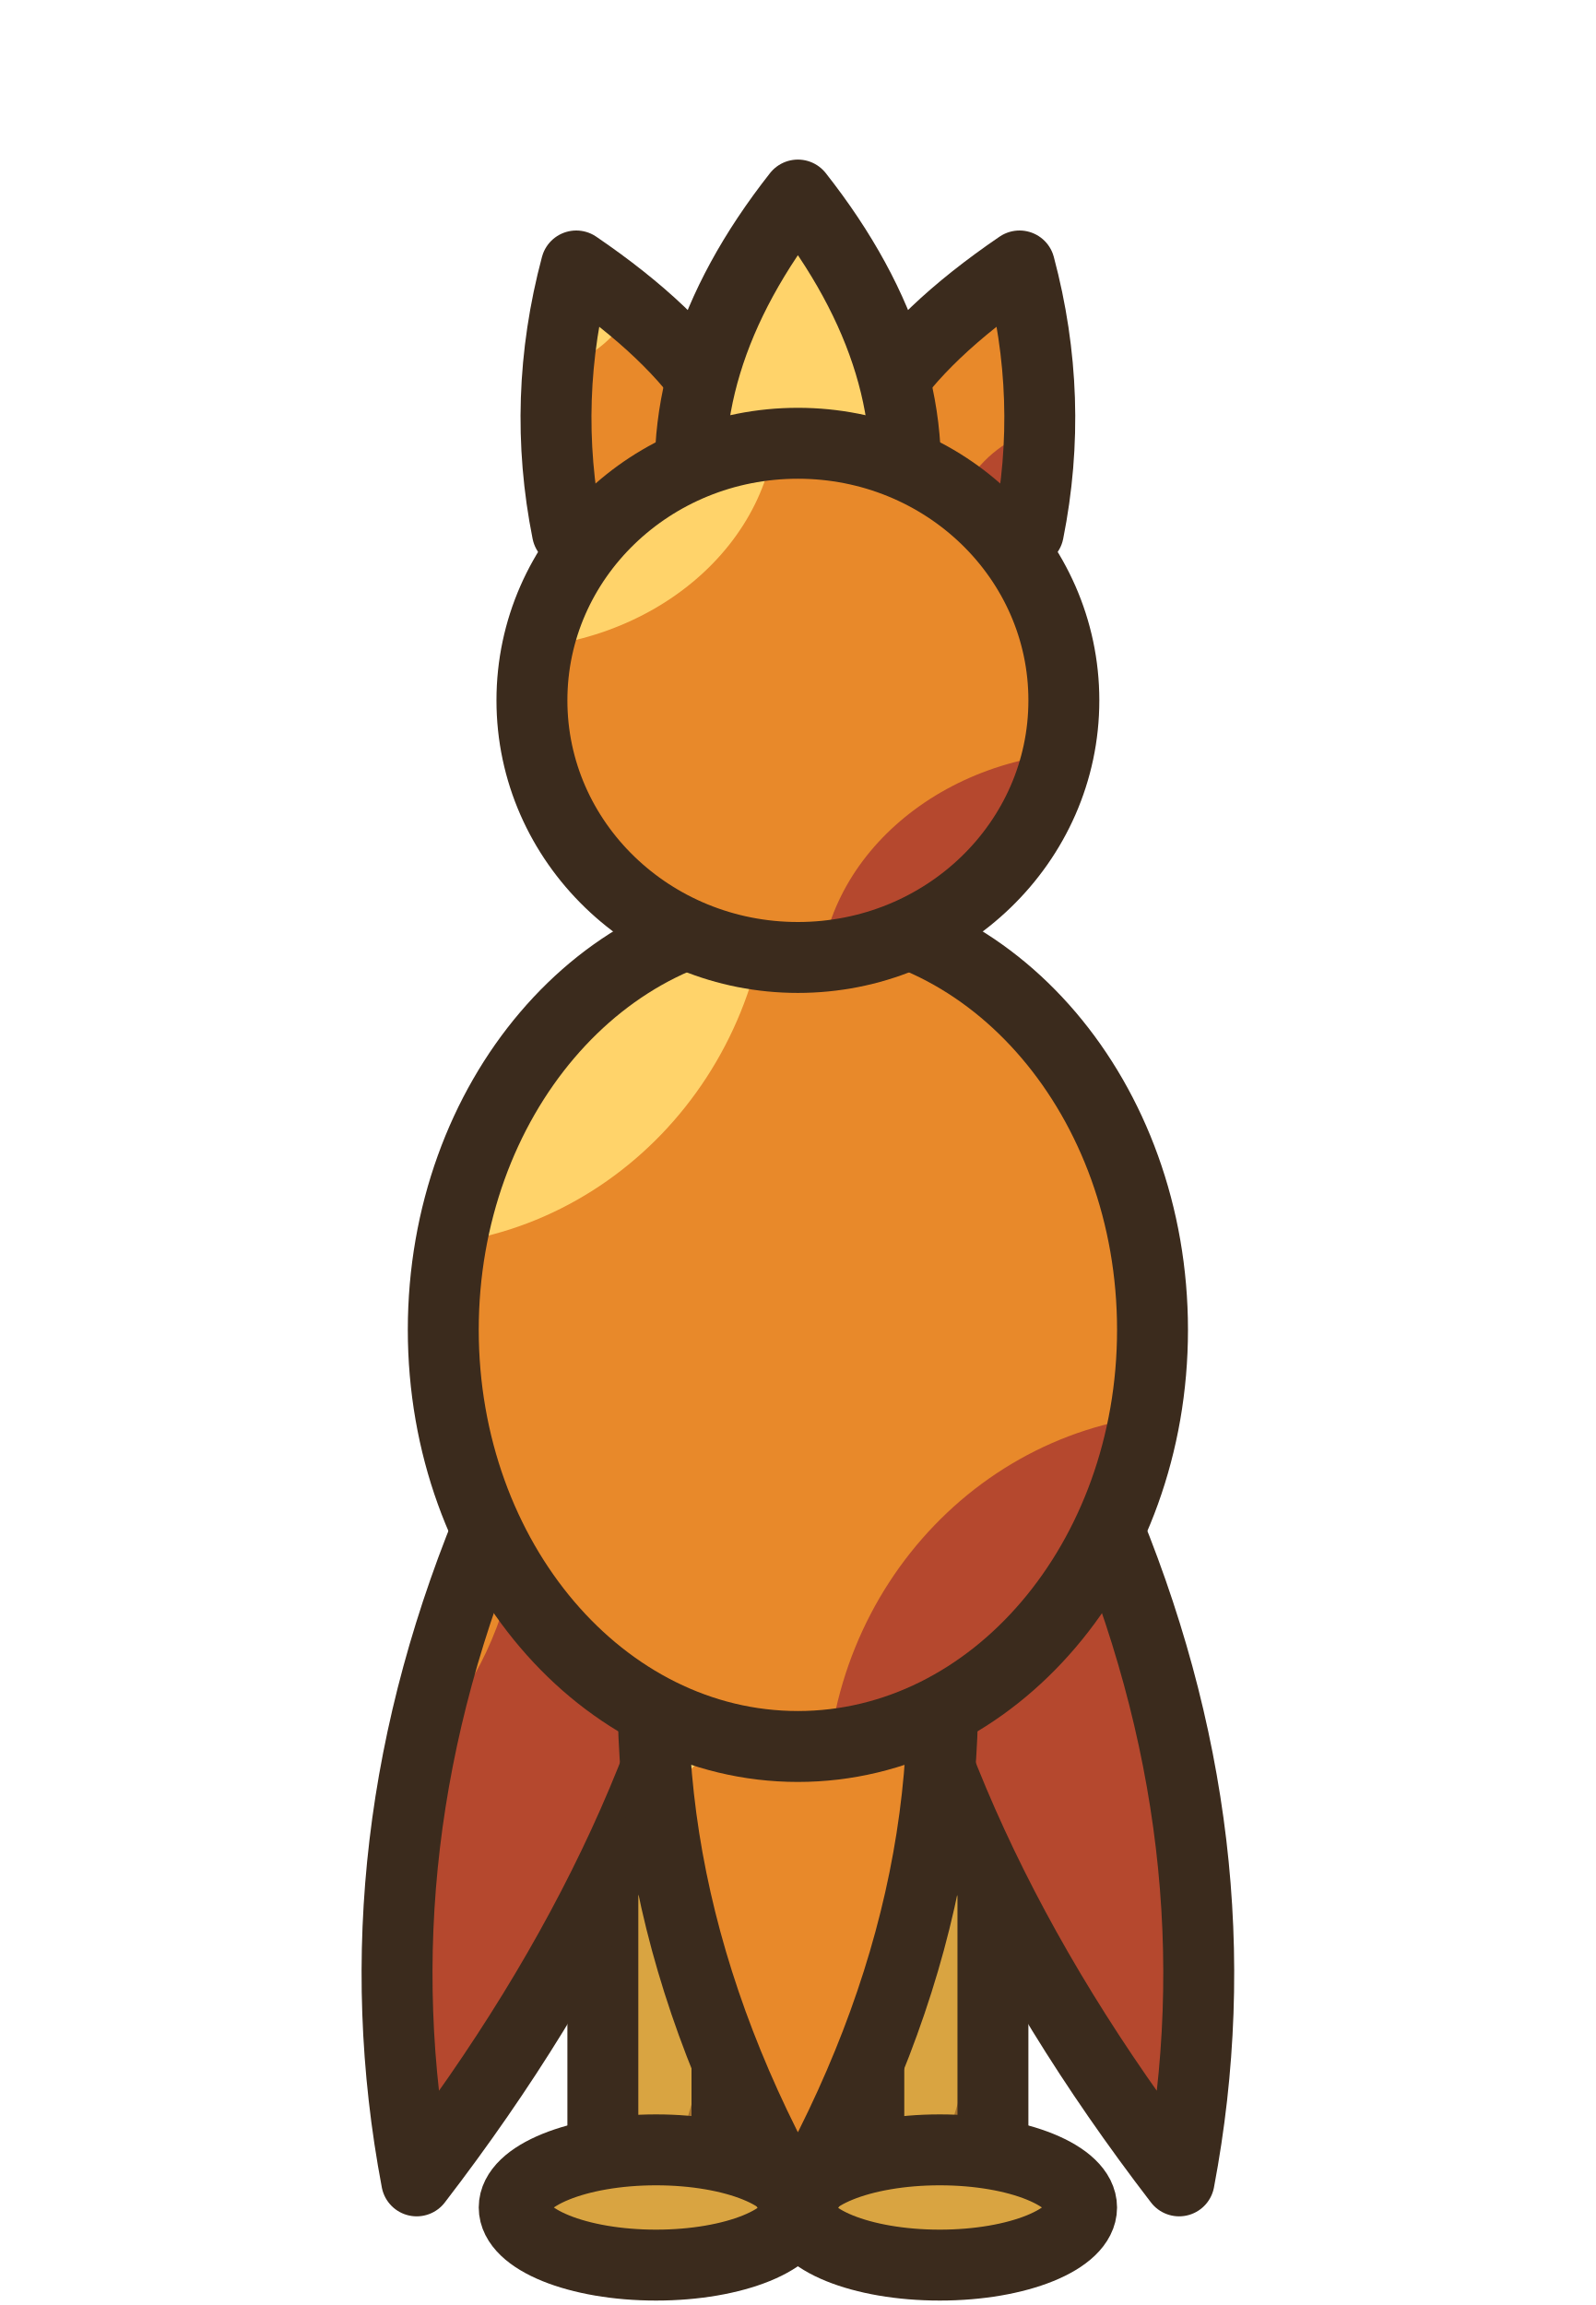
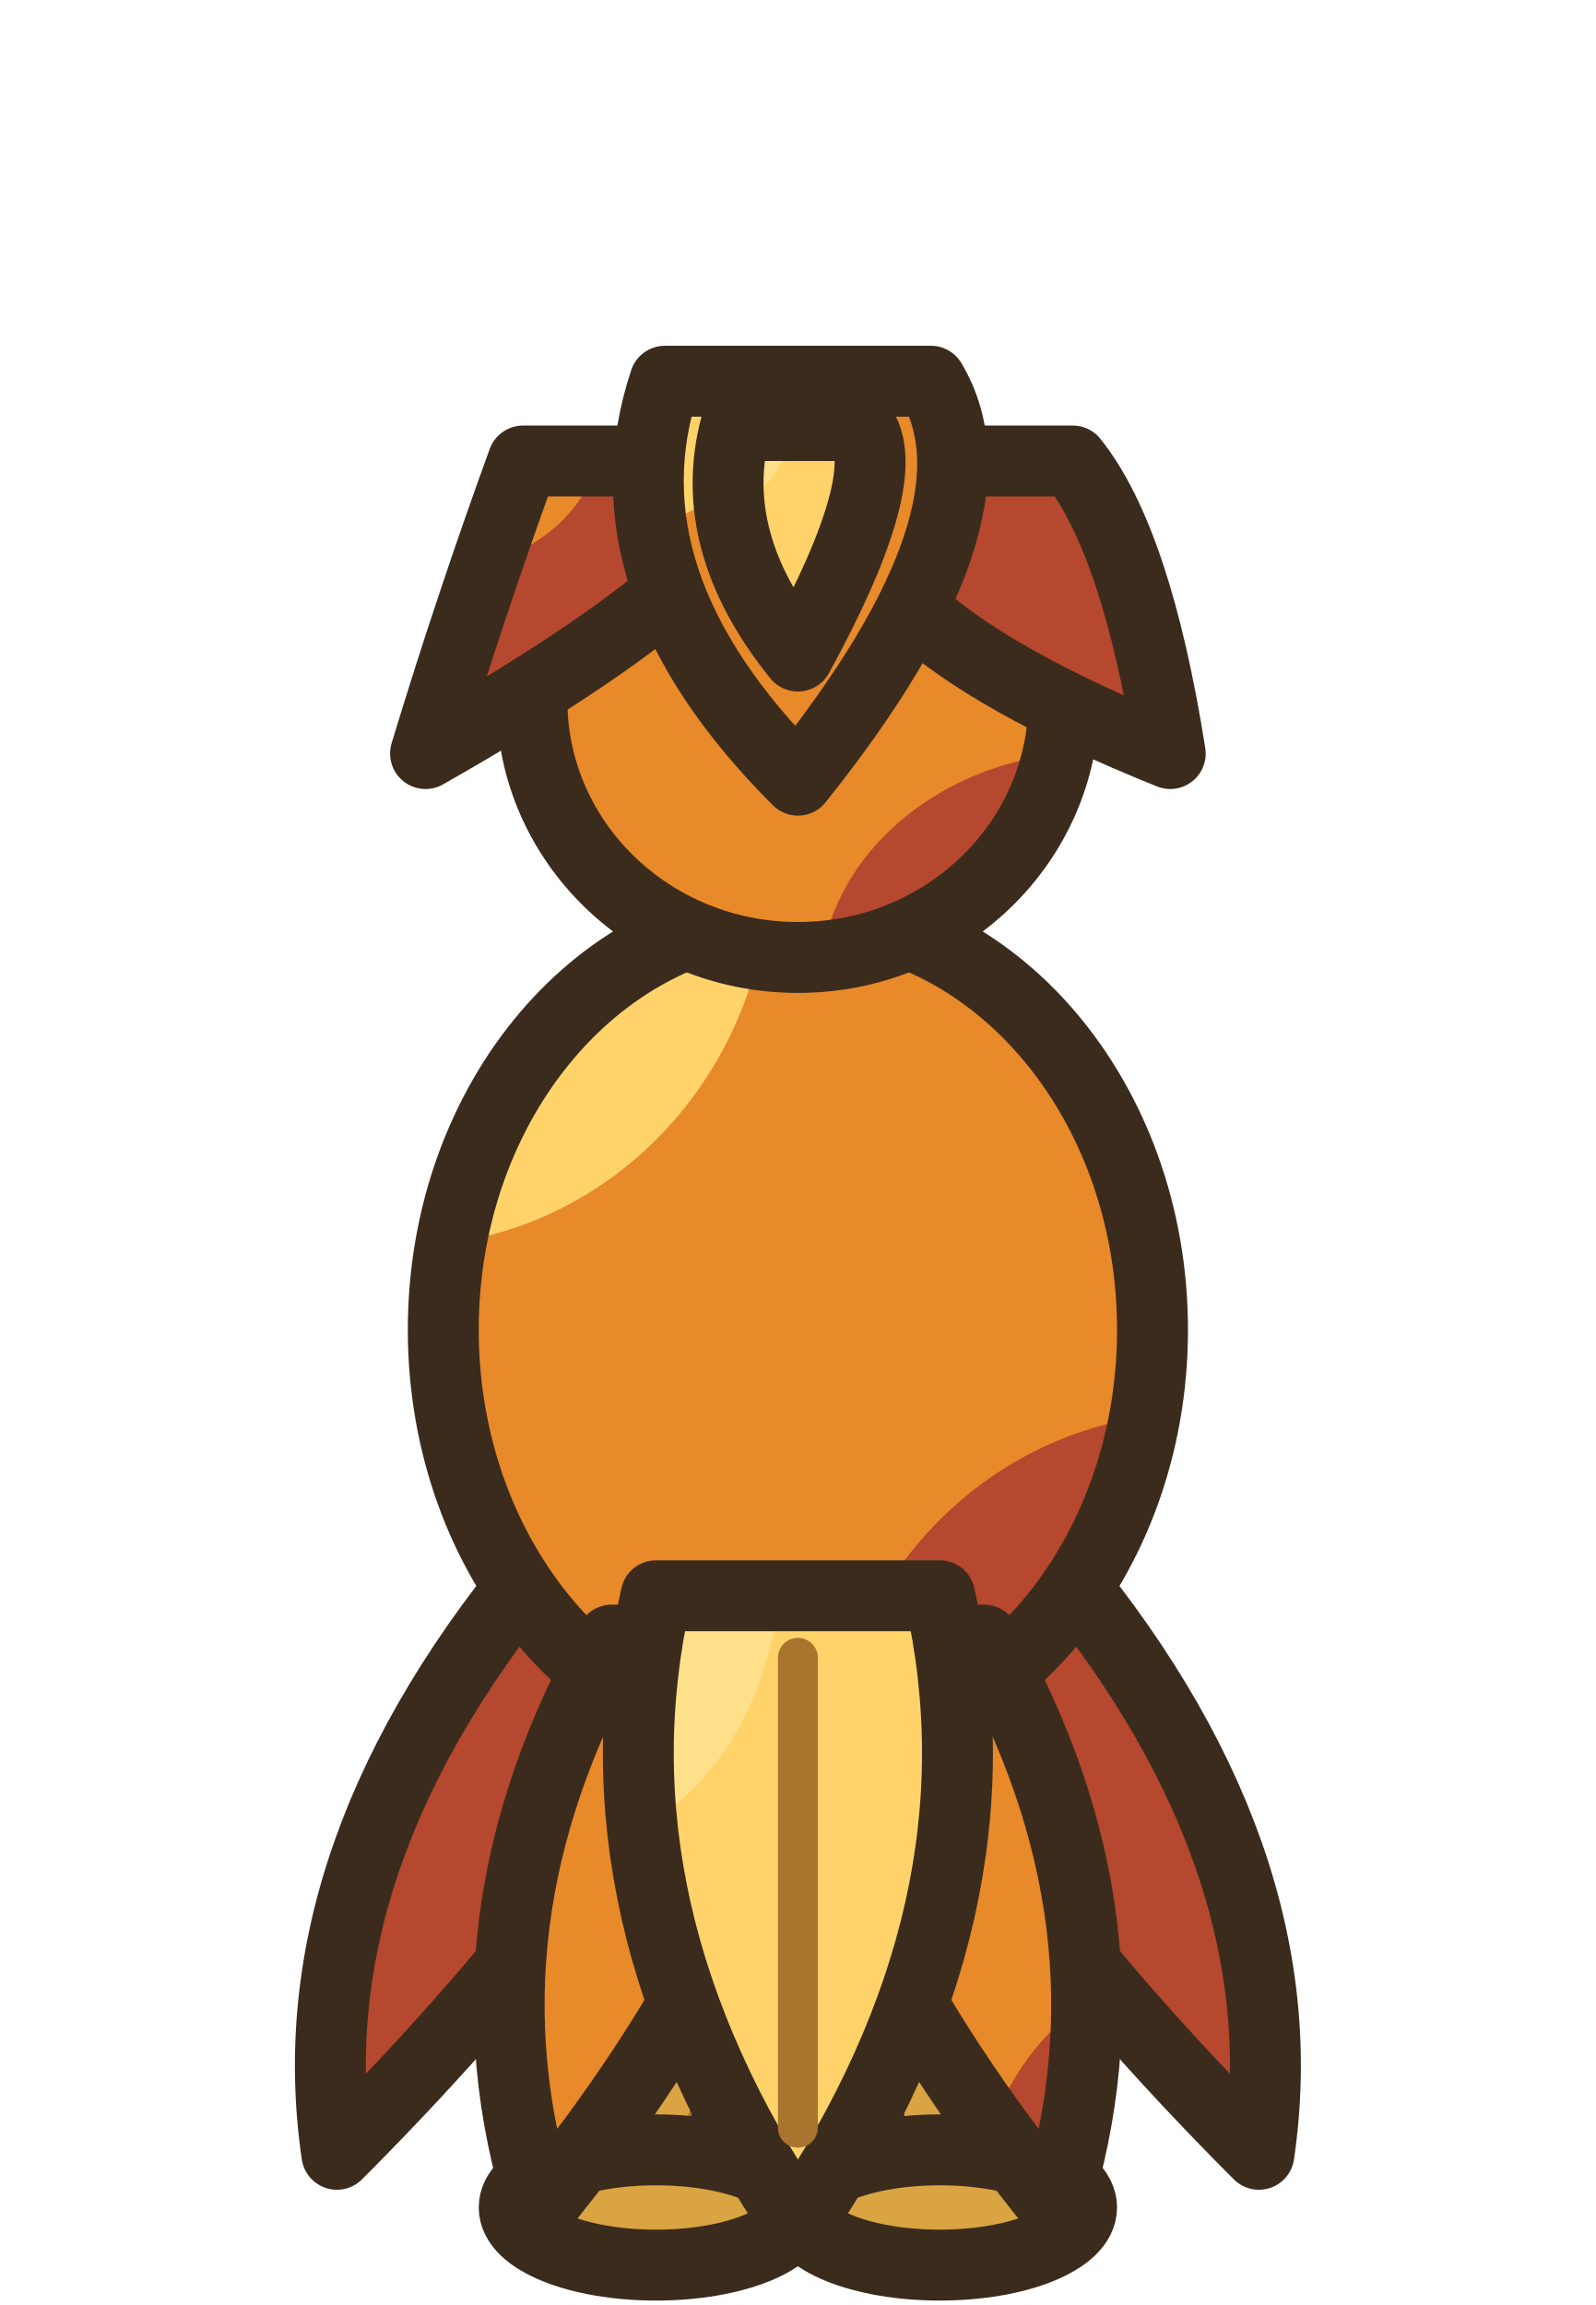
<svg xmlns="http://www.w3.org/2000/svg" width="108" height="156" viewBox="-18 -51 36 52">
  <g stroke-linejoin="round" stroke-linecap="round">
-     <clipPath id="c872">
+     <clipPath id="c809">
+       <path d="M-5.6 -16 Q-11.4 -9.2 -10.4 -2.4 Q-3.6 -9.2 -0.4 -16 Z" />
+     </clipPath>
+     <path d="M-5.6 -16 Q-11.4 -9.2 -10.4 -2.4 Q-3.6 -9.2 -0.4 -16 Z" fill="#b5482e" />
+     <g clip-path="url(#c809)" stroke="none">
+       <ellipse cx="-12.06" cy="-16.82" rx="5.72" ry="6.26" fill="#e8892a" />
+       <ellipse cx="0.26" cy="-1.58" rx="5.72" ry="6.26" fill="#b5482e" />
+     </g>
+     <path d="M-5.6 -16 Q-11.4 -9.2 -10.4 -2.4 Q-3.6 -9.2 -0.4 -16 Z" fill="none" stroke="#3b2b1d" stroke-width="1.6" />
+     <clipPath id="c810">
+       <path d="M0.4 -16 Q3.6 -9.2 10.4 -2.4 Q11.4 -9.2 5.6 -16 Z" />
+     </clipPath>
+     <path d="M0.4 -16 Q3.6 -9.2 10.4 -2.4 Q11.4 -9.2 5.6 -16 Z" fill="#b5482e" />
+     <g clip-path="url(#c810)" stroke="none">
+       <ellipse cx="-0.26" cy="-16.82" rx="5.72" ry="6.26" fill="#e8892a" />
+       <ellipse cx="12.06" cy="-1.58" rx="5.72" ry="6.26" fill="#b5482e" />
+     </g>
+     <path d="M0.4 -16 Q3.6 -9.2 10.4 -2.4 Q11.4 -9.2 5.6 -16 Z" fill="none" stroke="#3b2b1d" stroke-width="1.6" />
+     <clipPath id="c811">
      <path d="M-4.4 -10 L-4.4 -1.8 A1.4 1.4 0 0 0 -1.6 -1.8 L-1.6 -10 A1.4 1.4 0 0 0 -4.4 -10 Z" />
    </clipPath>
    <path d="M-4.4 -10 L-4.4 -1.8 A1.4 1.4 0 0 0 -1.6 -1.8 L-1.6 -10 A1.4 1.4 0 0 0 -4.4 -10 Z" fill="#d9a441" />
-     <g clip-path="url(#c872)" stroke="none">
+     <g clip-path="url(#c811)" stroke="none">
      <ellipse cx="-4.57" cy="-12.06" rx="1.46" ry="5.06" fill="#e6b866" />
      <ellipse cx="-1.43" cy="0.26" rx="1.46" ry="5.06" fill="#a8742e" />
    </g>
    <path d="M-4.4 -10 L-4.4 -1.8 A1.4 1.4 0 0 0 -1.6 -1.8 L-1.6 -10 A1.4 1.4 0 0 0 -4.4 -10 Z" fill="none" stroke="#3b2b1d" stroke-width="1.6" />
-     <clipPath id="c873">
+     <clipPath id="c812">
      <ellipse cx="-3.2" cy="-1.2" rx="3.2" ry="1.3" />
    </clipPath>
    <ellipse cx="-3.2" cy="-1.2" rx="3.2" ry="1.3" fill="#d9a441" />
-     <g clip-path="url(#c873)" stroke="none">
+     <g clip-path="url(#c812)" stroke="none">
      <ellipse cx="-6.78" cy="-2.66" rx="3.33" ry="1.2" fill="#e6b866" />
      <ellipse cx="0.38" cy="0.26" rx="3.33" ry="1.2" fill="#a8742e" />
    </g>
    <ellipse cx="-3.2" cy="-1.2" rx="3.2" ry="1.3" fill="none" stroke="#3b2b1d" stroke-width="1.6" />
-     <clipPath id="c874">
+     <clipPath id="c813">
      <path d="M1.6 -10 L1.6 -1.8 A1.4 1.4 0 0 0 4.4 -1.8 L4.4 -10 A1.4 1.4 0 0 0 1.6 -10 Z" />
    </clipPath>
    <path d="M1.6 -10 L1.6 -1.8 A1.4 1.4 0 0 0 4.4 -1.8 L4.4 -10 A1.4 1.4 0 0 0 1.6 -10 Z" fill="#d9a441" />
-     <g clip-path="url(#c874)" stroke="none">
+     <g clip-path="url(#c813)" stroke="none">
      <ellipse cx="1.43" cy="-12.06" rx="1.46" ry="5.06" fill="#e6b866" />
      <ellipse cx="4.57" cy="0.26" rx="1.46" ry="5.06" fill="#a8742e" />
    </g>
    <path d="M1.6 -10 L1.6 -1.8 A1.4 1.4 0 0 0 4.4 -1.8 L4.4 -10 A1.4 1.4 0 0 0 1.6 -10 Z" fill="none" stroke="#3b2b1d" stroke-width="1.6" />
-     <clipPath id="c875">
+     <clipPath id="c814">
      <ellipse cx="3.2" cy="-1.2" rx="3.2" ry="1.3" />
    </clipPath>
    <ellipse cx="3.2" cy="-1.2" rx="3.2" ry="1.3" fill="#d9a441" />
-     <g clip-path="url(#c875)" stroke="none">
+     <g clip-path="url(#c814)" stroke="none">
      <ellipse cx="-0.38" cy="-2.66" rx="3.33" ry="1.2" fill="#e6b866" />
      <ellipse cx="6.78" cy="0.26" rx="3.33" ry="1.2" fill="#a8742e" />
    </g>
    <ellipse cx="3.2" cy="-1.2" rx="3.2" ry="1.3" fill="none" stroke="#3b2b1d" stroke-width="1.6" />
-     <clipPath id="c876">
-       <path d="M-6.8 -17 Q-10.04 -9.4 -8.6 -1.8 Q-2.76 -9.4 -1.6 -17 Z" />
-     </clipPath>
-     <path d="M-6.8 -17 Q-10.04 -9.4 -8.6 -1.8 Q-2.76 -9.4 -1.6 -17 Z" fill="#b5482e" />
-     <g clip-path="url(#c876)" stroke="none">
-       <ellipse cx="-10.55" cy="-17.91" rx="4.39" ry="6.99" fill="#e8892a" />
-       <ellipse cx="-1.09" cy="-0.89" rx="4.39" ry="6.99" fill="#b5482e" />
-     </g>
-     <path d="M-6.8 -17 Q-10.04 -9.4 -8.6 -1.8 Q-2.76 -9.4 -1.6 -17 Z" fill="none" stroke="#3b2b1d" stroke-width="1.6" />
-     <clipPath id="c877">
-       <path d="M1.6 -17 Q2.76 -9.4 8.6 -1.8 Q10.04 -9.4 6.8 -17 Z" />
-     </clipPath>
-     <path d="M1.6 -17 Q2.76 -9.4 8.6 -1.8 Q10.04 -9.4 6.8 -17 Z" fill="#b5482e" />
-     <g clip-path="url(#c877)" stroke="none">
-       <ellipse cx="1.09" cy="-17.91" rx="4.39" ry="6.99" fill="#e8892a" />
-       <ellipse cx="10.55" cy="-0.89" rx="4.39" ry="6.99" fill="#b5482e" />
-     </g>
-     <path d="M1.6 -17 Q2.76 -9.4 8.6 -1.8 Q10.04 -9.4 6.8 -17 Z" fill="none" stroke="#3b2b1d" stroke-width="1.6" />
-     <clipPath id="c878">
-       <path d="M-3 -16 Q-4.2 -8.6 0 -1.2 Q4.2 -8.6 3 -16 Z" />
-     </clipPath>
-     <path d="M-3 -16 Q-4.2 -8.6 0 -1.2 Q4.2 -8.6 3 -16 Z" fill="#e8892a" />
-     <g clip-path="url(#c878)" stroke="none">
-       <ellipse cx="-4.7" cy="-16.89" rx="4.37" ry="6.81" fill="#ffd36a" />
-       <ellipse cx="4.7" cy="-0.31" rx="4.37" ry="6.81" fill="#b5482e" />
-     </g>
-     <path d="M-3 -16 Q-4.2 -8.6 0 -1.2 Q4.2 -8.6 3 -16 Z" fill="none" stroke="#3b2b1d" stroke-width="1.6" />
-     <clipPath id="c879">
+     <clipPath id="c815">
      <ellipse cx="0" cy="-21" rx="8" ry="9.4" />
    </clipPath>
    <ellipse cx="0" cy="-21" rx="8" ry="9.4" fill="#e8892a" />
-     <g clip-path="url(#c879)" stroke="none">
+     <g clip-path="url(#c815)" stroke="none">
      <ellipse cx="-8.96" cy="-31.53" rx="8.32" ry="8.65" fill="#ffd36a" />
      <ellipse cx="8.96" cy="-10.47" rx="8.32" ry="8.65" fill="#b5482e" />
    </g>
    <ellipse cx="0" cy="-21" rx="8" ry="9.4" fill="none" stroke="#3b2b1d" stroke-width="1.6" />
-     <clipPath id="c880">
-       <path d="M-5.2 -39 Q-5.8 -42 -5 -45 Q-0.6 -42 -1.2 -39 Z" />
+     <clipPath id="c816">
+       <path d="M-4.2 -14 Q-7.8 -7.6 -5.8 -1.2 Q-0.6 -7.6 0.6 -14 Z" />
    </clipPath>
-     <path d="M-5.2 -39 Q-5.8 -42 -5 -45 Q-0.6 -42 -1.2 -39 Z" fill="#e8892a" />
-     <g clip-path="url(#c880)" stroke="none">
-       <ellipse cx="-6.11" cy="-45.36" rx="2.7" ry="2.76" fill="#ffd36a" />
-       <ellipse cx="-0.29" cy="-38.64" rx="2.7" ry="2.76" fill="#b5482e" />
+     <path d="M-4.2 -14 Q-7.8 -7.6 -5.8 -1.2 Q-0.6 -7.6 0.6 -14 Z" fill="#e8892a" />
+     <g clip-path="url(#c816)" stroke="none">
+       <ellipse cx="-8.3" cy="-14.77" rx="4.37" ry="5.89" fill="#ffd36a" />
+       <ellipse cx="1.1" cy="-0.43" rx="4.37" ry="5.89" fill="#b5482e" />
    </g>
-     <path d="M-5.2 -39 Q-5.8 -42 -5 -45 Q-0.6 -42 -1.2 -39 Z" fill="none" stroke="#3b2b1d" stroke-width="1.6" />
-     <clipPath id="c881">
-       <path d="M1.2 -39 Q0.6 -42 5 -45 Q5.8 -42 5.2 -39 Z" />
+     <path d="M-4.2 -14 Q-7.8 -7.6 -5.8 -1.2 Q-0.6 -7.6 0.6 -14 Z" fill="none" stroke="#3b2b1d" stroke-width="1.6" />
+     <clipPath id="c817">
+       <path d="M-0.6 -14 Q0.6 -7.6 5.8 -1.2 Q7.8 -7.6 4.2 -14 Z" />
    </clipPath>
-     <path d="M1.2 -39 Q0.6 -42 5 -45 Q5.8 -42 5.2 -39 Z" fill="#e8892a" />
-     <g clip-path="url(#c881)" stroke="none">
-       <ellipse cx="0.29" cy="-45.36" rx="2.7" ry="2.76" fill="#ffd36a" />
-       <ellipse cx="6.11" cy="-38.64" rx="2.7" ry="2.76" fill="#b5482e" />
+     <path d="M-0.6 -14 Q0.6 -7.6 5.8 -1.2 Q7.8 -7.6 4.2 -14 Z" fill="#e8892a" />
+     <g clip-path="url(#c817)" stroke="none">
+       <ellipse cx="-1.1" cy="-14.77" rx="4.37" ry="5.89" fill="#ffd36a" />
+       <ellipse cx="8.3" cy="-0.43" rx="4.37" ry="5.89" fill="#b5482e" />
    </g>
-     <path d="M1.2 -39 Q0.6 -42 5 -45 Q5.8 -42 5.2 -39 Z" fill="none" stroke="#3b2b1d" stroke-width="1.6" />
-     <clipPath id="c882">
-       <path d="M-2.3 -39 Q-2.99 -42.8 0 -46.6 Q2.99 -42.8 2.3 -39 Z" />
+     <path d="M-0.6 -14 Q0.6 -7.6 5.8 -1.2 Q7.8 -7.6 4.2 -14 Z" fill="none" stroke="#3b2b1d" stroke-width="1.6" />
+     <clipPath id="c818">
+       <path d="M-3.2 -15 Q-4.8 -7.9 0 -0.8 Q4.8 -7.9 3.2 -15 Z" />
    </clipPath>
-     <path d="M-2.3 -39 Q-2.99 -42.8 0 -46.6 Q2.99 -42.8 2.3 -39 Z" fill="#ffd36a" />
-     <g clip-path="url(#c882)" stroke="none">
-       <ellipse cx="-3.35" cy="-47.06" rx="3.11" ry="3.5" fill="#ffe08a" />
-       <ellipse cx="3.35" cy="-38.54" rx="3.11" ry="3.5" fill="#e8a83a" />
+     <path d="M-3.2 -15 Q-4.8 -7.9 0 -0.8 Q4.8 -7.9 3.2 -15 Z" fill="#ffd36a" />
+     <g clip-path="url(#c818)" stroke="none">
+       <ellipse cx="-5.38" cy="-15.85" rx="4.99" ry="6.53" fill="#ffe08a" />
+       <ellipse cx="5.38" cy="0.05" rx="4.99" ry="6.53" fill="#e8a83a" />
    </g>
-     <path d="M-2.3 -39 Q-2.99 -42.8 0 -46.6 Q2.99 -42.8 2.3 -39 Z" fill="none" stroke="#3b2b1d" stroke-width="1.6" />
-     <clipPath id="c883">
+     <path d="M-3.2 -15 Q-4.8 -7.9 0 -0.8 Q4.8 -7.9 3.2 -15 Z" fill="none" stroke="#3b2b1d" stroke-width="1.6" />
+     <path d="M0 -13.6 L0 -3" fill="none" stroke="#a8742e" stroke-width="0.9" />
+     <clipPath id="c819">
      <ellipse cx="0" cy="-35.2" rx="6" ry="5.8" />
    </clipPath>
    <ellipse cx="0" cy="-35.2" rx="6" ry="5.8" fill="#e8892a" />
-     <g clip-path="url(#c883)" stroke="none">
+     <g clip-path="url(#c819)" stroke="none">
      <ellipse cx="-6.72" cy="-41.7" rx="6.24" ry="5.34" fill="#ffd36a" />
      <ellipse cx="6.72" cy="-28.7" rx="6.24" ry="5.34" fill="#b5482e" />
    </g>
    <ellipse cx="0" cy="-35.2" rx="6" ry="5.8" fill="none" stroke="#3b2b1d" stroke-width="1.6" />
+     <clipPath id="c820">
+       <path d="M-6.2 -40.6 Q-7.4 -37.3 -8.4 -34 Q0.04 -38.8 -1.4 -40.6 Z" />
+     </clipPath>
+     <path d="M-6.2 -40.6 Q-7.4 -37.3 -8.4 -34 Q0.04 -38.8 -1.4 -40.6 Z" fill="#b5482e" />
+     <g clip-path="url(#c820)" stroke="none">
+       <ellipse cx="-8.91" cy="-41" rx="4.39" ry="3.04" fill="#e8892a" />
+       <ellipse cx="0.55" cy="-33.6" rx="4.39" ry="3.04" fill="#b5482e" />
+     </g>
+     <path d="M-6.2 -40.6 Q-7.4 -37.3 -8.4 -34 Q0.04 -38.8 -1.4 -40.6 Z" fill="none" stroke="#3b2b1d" stroke-width="1.6" />
+     <clipPath id="c821">
+       <path d="M1.4 -40.6 Q0.2 -37.3 8.4 -34 Q7.64 -38.8 6.2 -40.6 Z" />
+     </clipPath>
+     <path d="M1.4 -40.6 Q0.2 -37.3 8.4 -34 Q7.64 -38.8 6.2 -40.6 Z" fill="#b5482e" />
+     <g clip-path="url(#c821)" stroke="none">
+       <ellipse cx="-0.29" cy="-41" rx="4.26" ry="3.04" fill="#e8892a" />
+       <ellipse cx="8.89" cy="-33.6" rx="4.26" ry="3.04" fill="#b5482e" />
+     </g>
+     <path d="M1.4 -40.6 Q0.2 -37.3 8.4 -34 Q7.64 -38.8 6.2 -40.6 Z" fill="none" stroke="#3b2b1d" stroke-width="1.6" />
+     <clipPath id="c822">
+       <path d="M-3 -42.4 Q-4.5 -37.9 0 -33.4 Q4.8 -39.4 3 -42.4 Z" />
+     </clipPath>
+     <path d="M-3 -42.4 Q-4.5 -37.9 0 -33.4 Q4.8 -39.4 3 -42.4 Z" fill="#e8892a" />
+     <g clip-path="url(#c822)" stroke="none">
+       <ellipse cx="-5.06" cy="-42.94" rx="4.84" ry="4.14" fill="#ffd36a" />
+       <ellipse cx="5.36" cy="-32.86" rx="4.84" ry="4.14" fill="#b5482e" />
+     </g>
+     <path d="M-3 -42.4 Q-4.5 -37.9 0 -33.4 Q4.8 -39.4 3 -42.4 Z" fill="none" stroke="#3b2b1d" stroke-width="1.6" />
+     <clipPath id="c823">
+       <path d="M-1.4 -41.4 Q-2.1 -38.8 0 -36.2 Q2.24 -40.3 1.4 -41.4 Z" />
+     </clipPath>
+     <path d="M-1.4 -41.4 Q-2.1 -38.8 0 -36.2 Q2.24 -40.3 1.4 -41.4 Z" fill="#ffd36a" />
+     <g clip-path="url(#c823)" stroke="none">
+       <ellipse cx="-2.36" cy="-41.71" rx="2.26" ry="2.39" fill="#ffe08a" />
+       <ellipse cx="2.5" cy="-35.89" rx="2.26" ry="2.39" fill="#e8a83a" />
+     </g>
+     <path d="M-1.4 -41.4 Q-2.1 -38.8 0 -36.2 Q2.24 -40.3 1.4 -41.4 Z" fill="none" stroke="#3b2b1d" stroke-width="1.6" />
  </g>
</svg>
